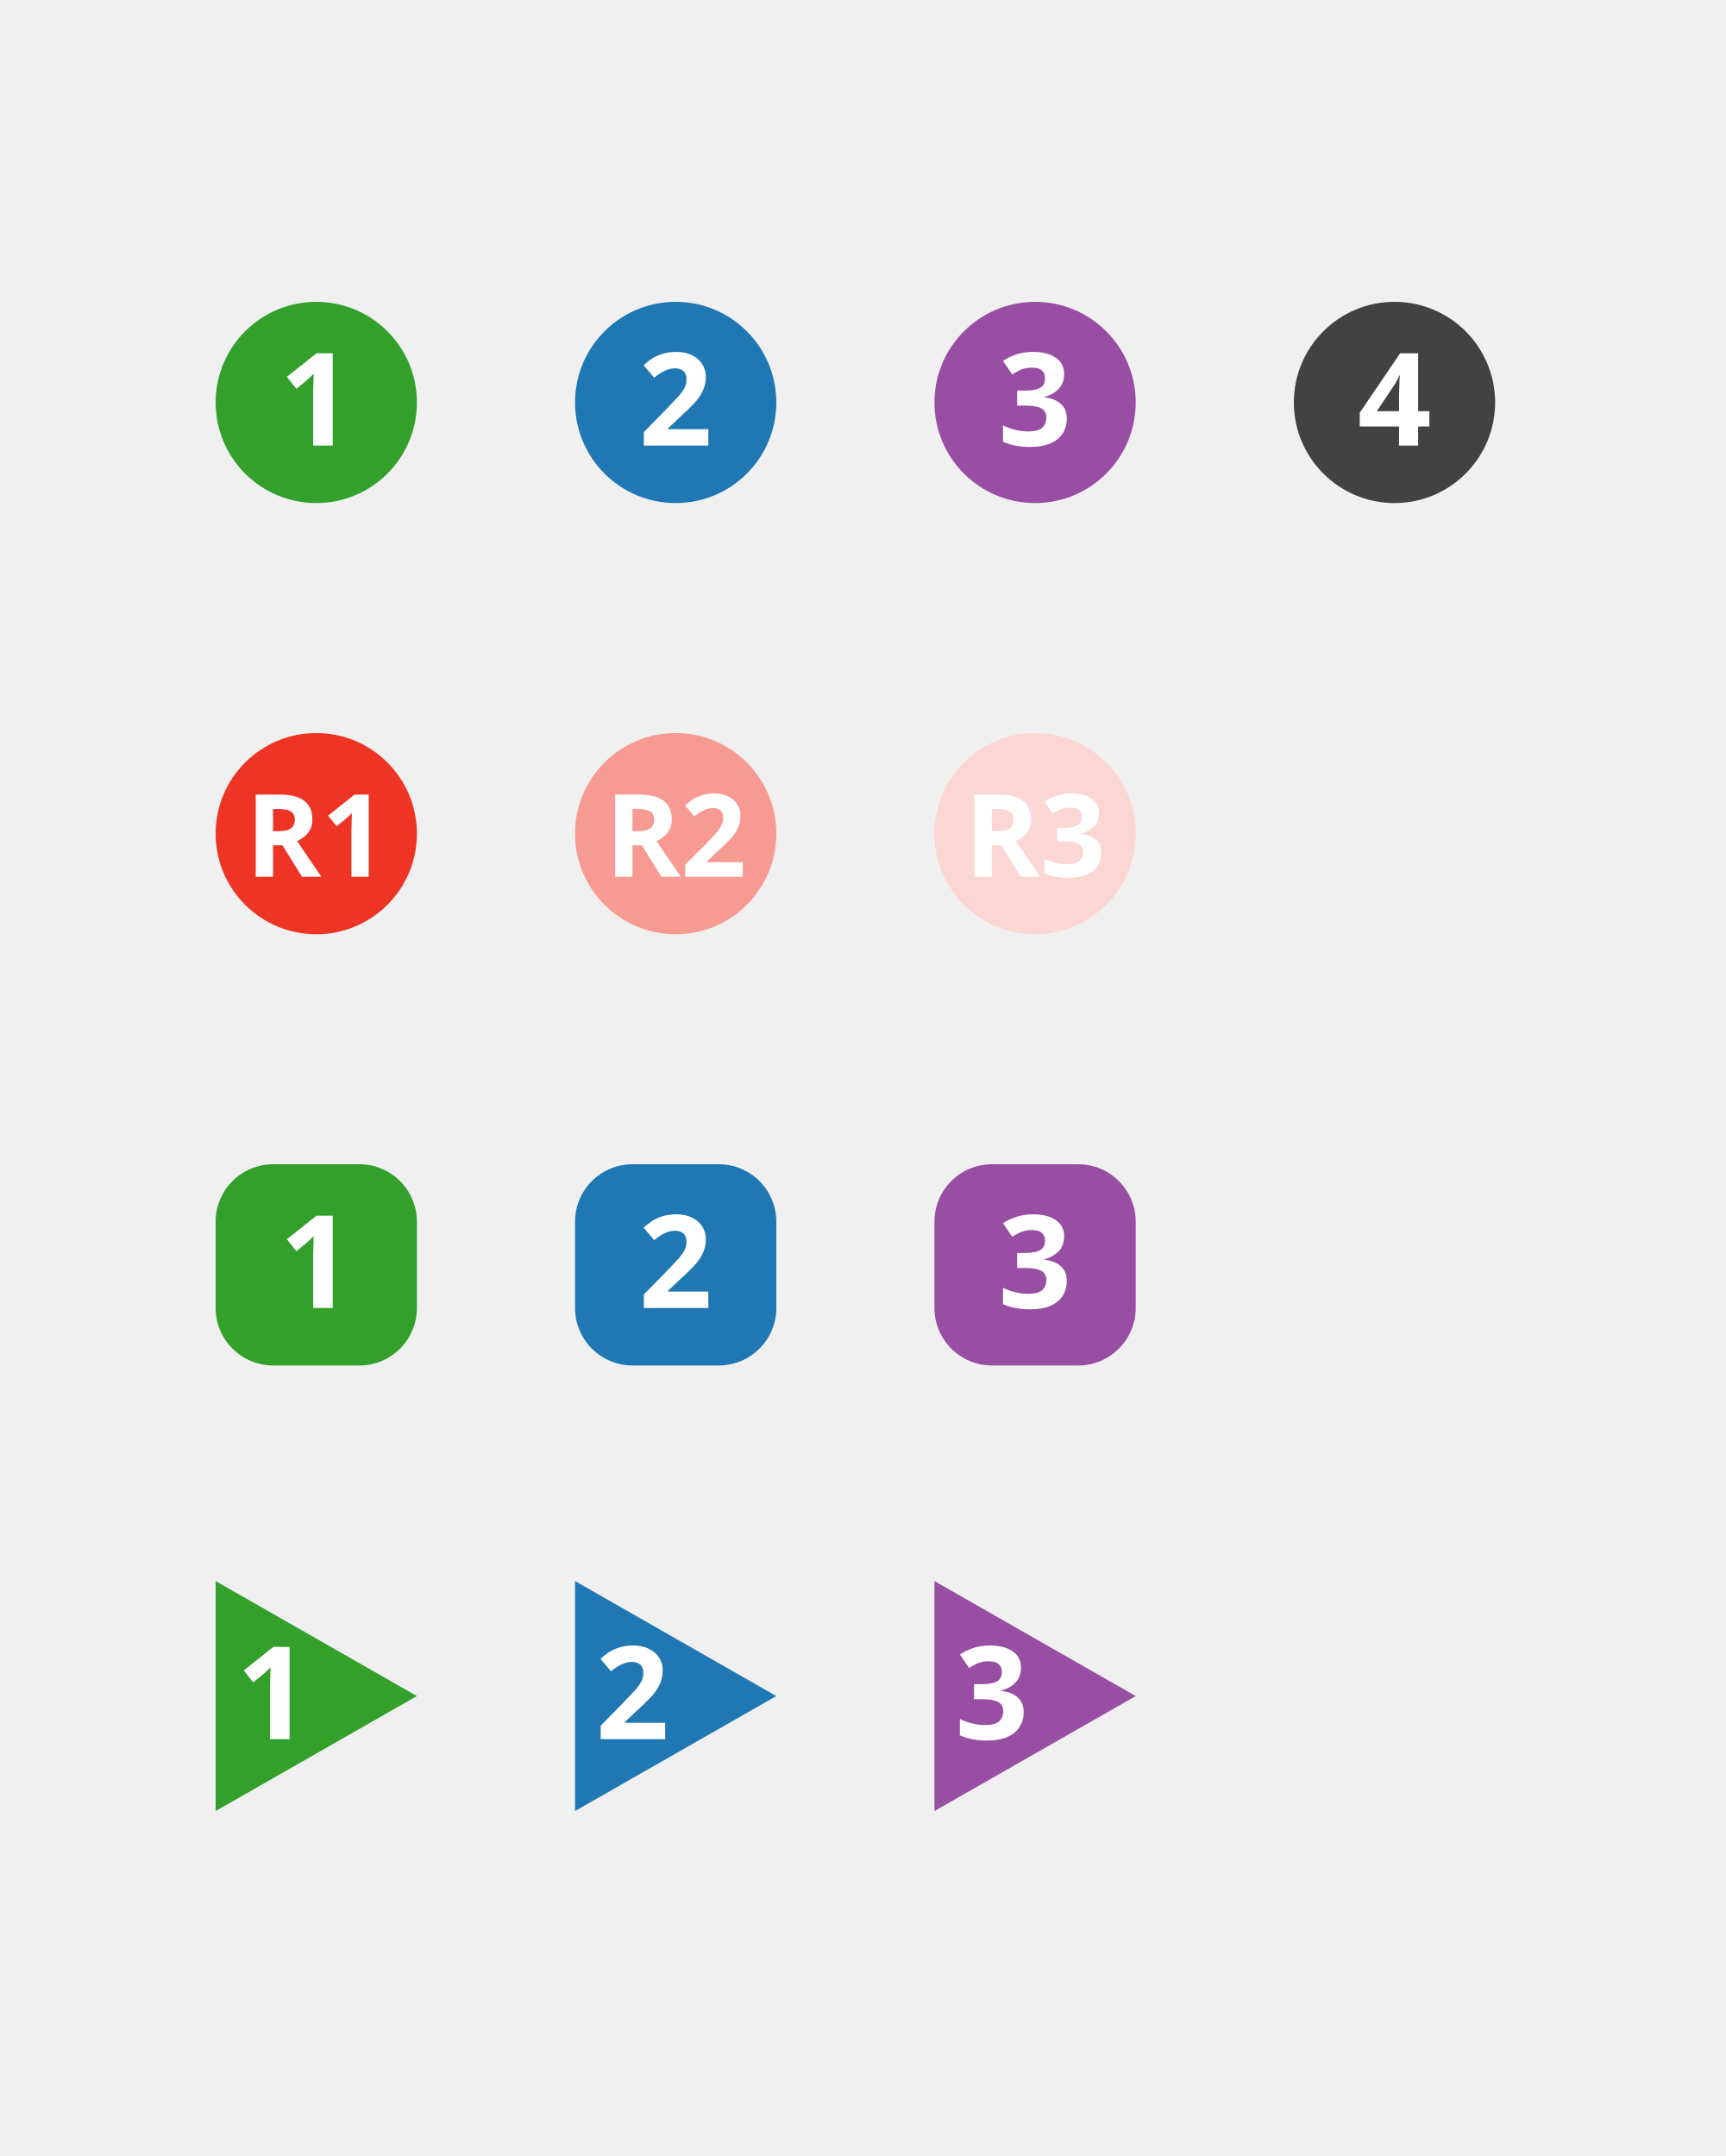
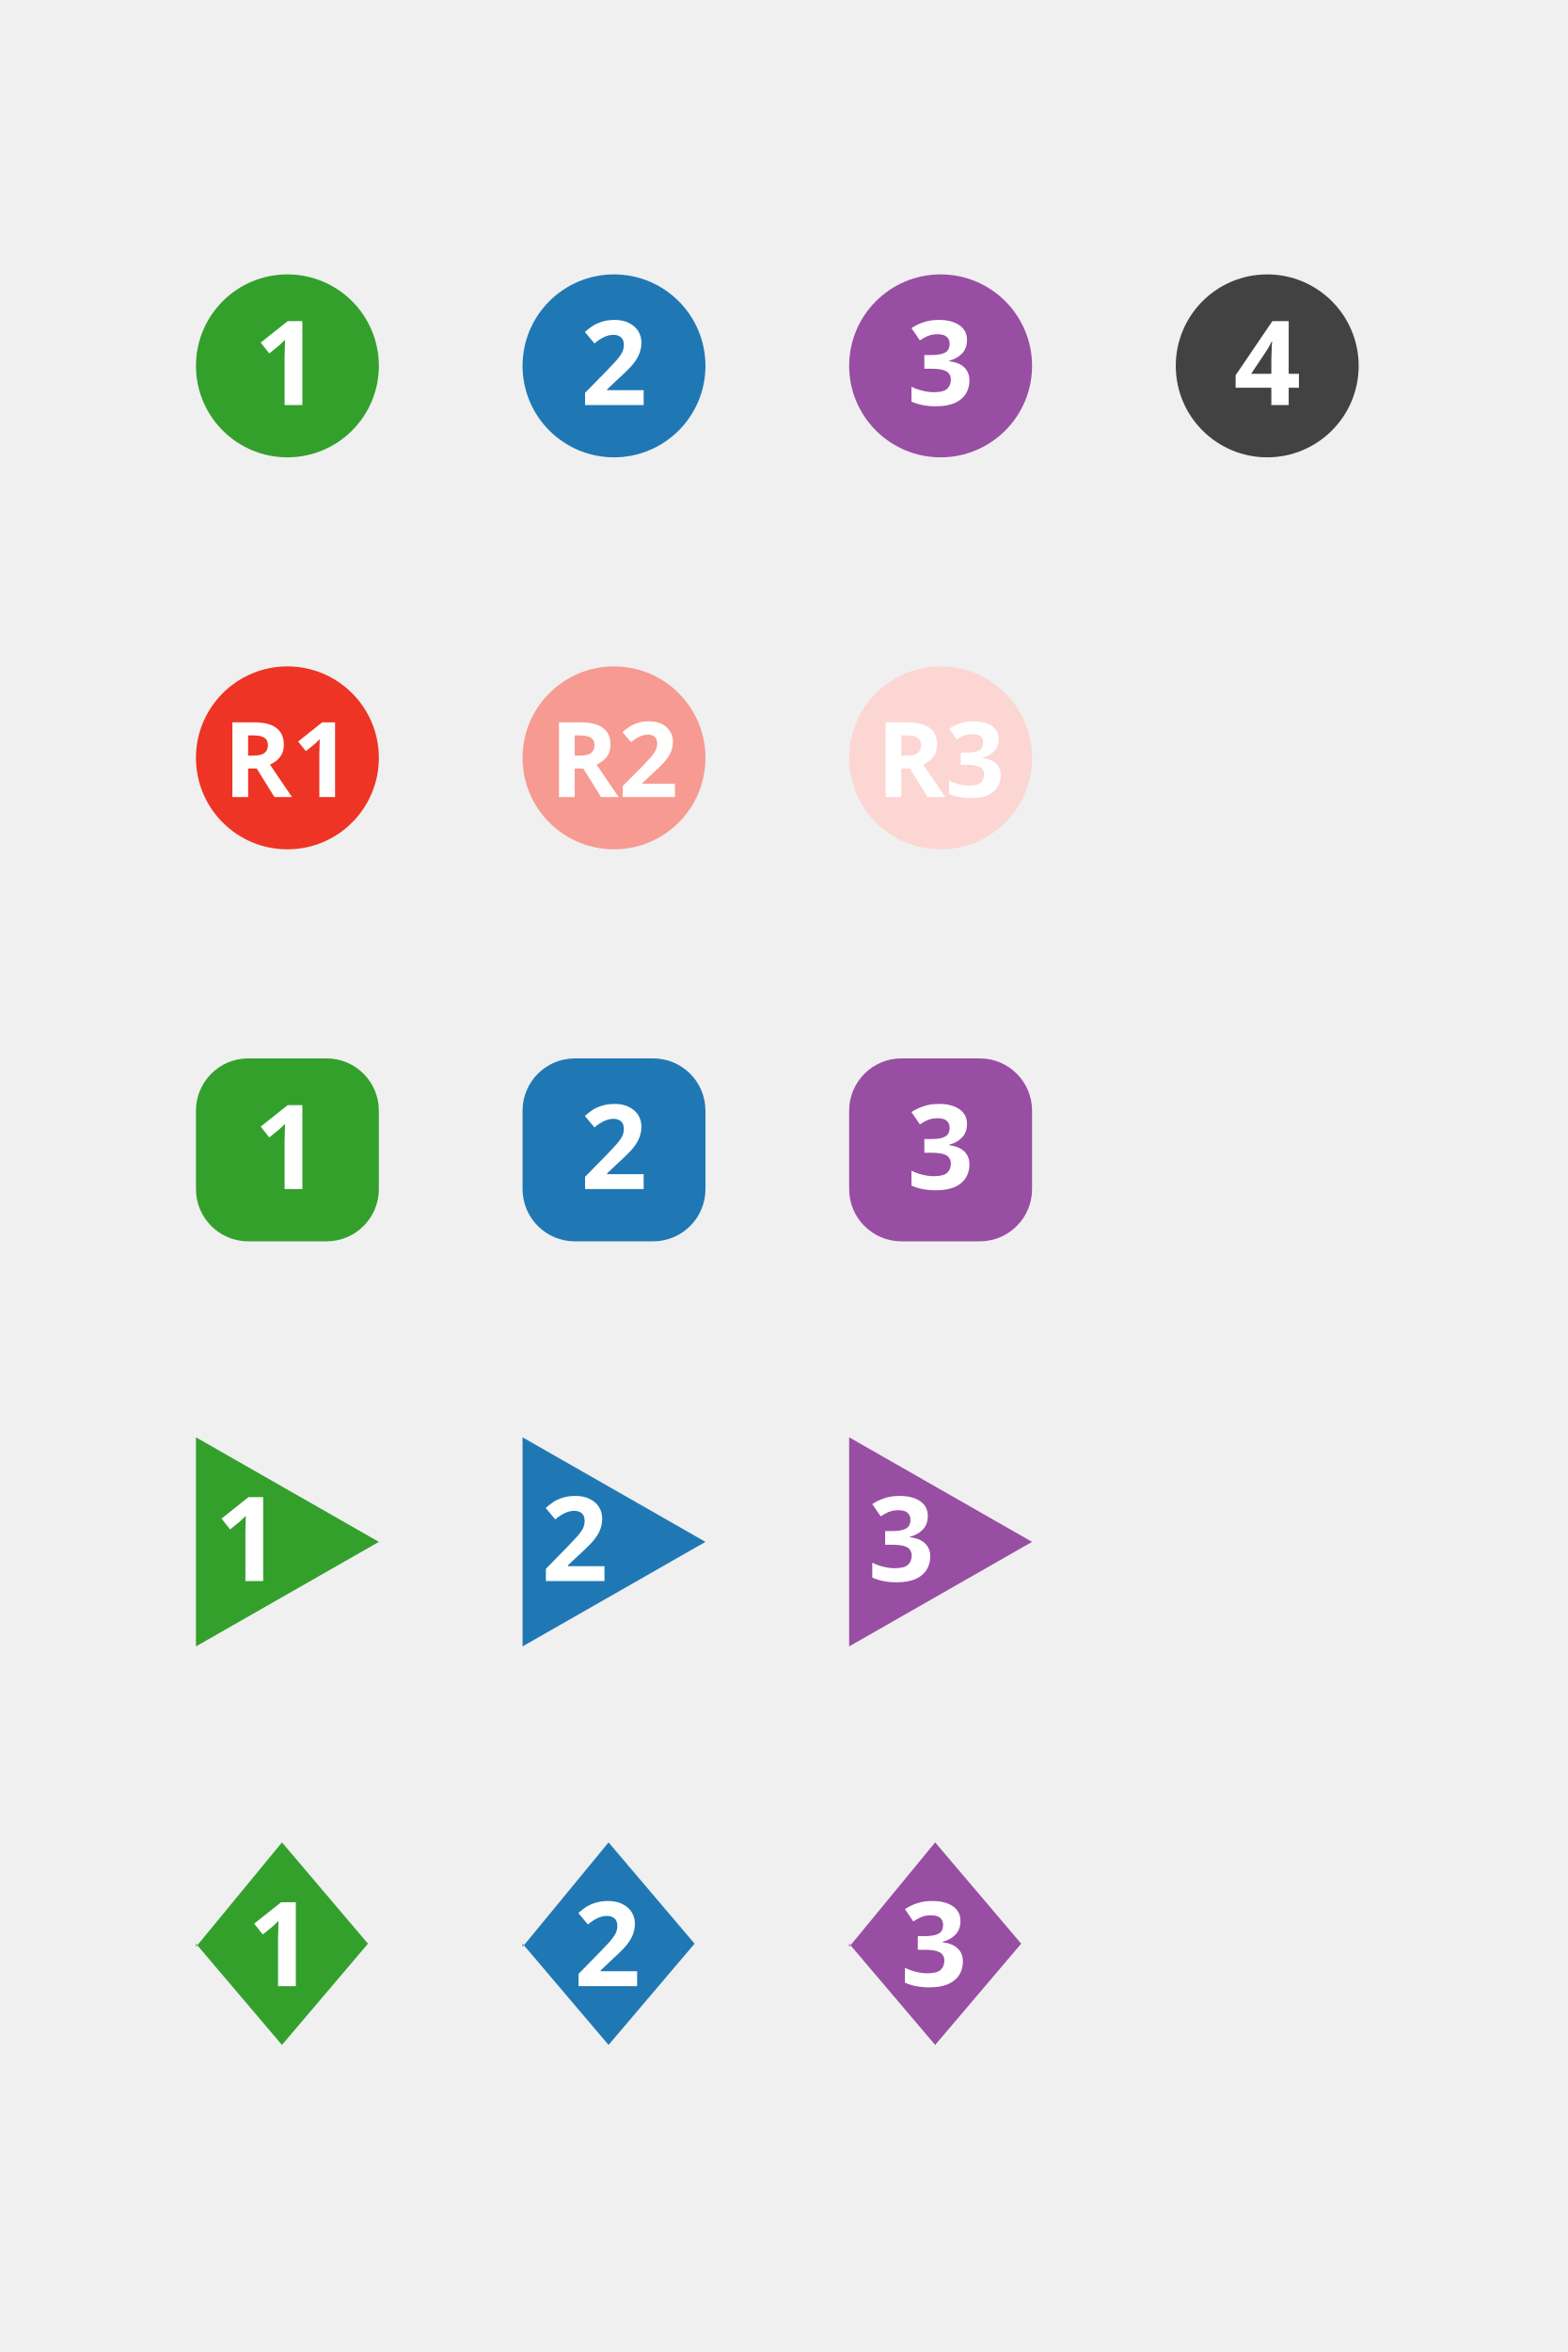
- <svg xmlns="http://www.w3.org/2000/svg" width="120" height="150">
+ <svg xmlns="http://www.w3.org/2000/svg" width="120" height="180">
  <g transform="translate(22 28)">
    <circle r="7" fill="#33A02C" />
    <text transform="translate(0 3)" text-anchor="middle" font-size="9" font-family="Sans-serif" font-weight="bold" fill="#FFF">1</text>
  </g>
  <g transform="translate(47 28)">
    <circle r="7" fill="#1F78B4" />
    <text transform="translate(0 3)" text-anchor="middle" font-size="9" font-family="Sans-serif" font-weight="bold" fill="#FFF">2</text>
  </g>
  <g transform="translate(72 28)">
    <circle r="7" fill="#984EA3" />
    <text transform="translate(0 3)" text-anchor="middle" font-size="9" font-family="Sans-serif" font-weight="bold" fill="#FFF">3</text>
  </g>
  <g transform="translate(97 28)">
    <circle r="7" fill="#424242" />
    <text transform="translate(0 3)" text-anchor="middle" font-size="9" font-family="Sans-serif" font-weight="bold" fill="#FFF">4</text>
  </g>
  <g transform="translate(22 58)">
    <circle r="7" fill="#EE3424" />
    <text transform="translate(0 3)" text-anchor="middle" font-size="8" font-family="Sans-serif" font-weight="bold" fill="#FFF">R1</text>
  </g>
  <g transform="translate(47 58)">
    <circle r="7" fill="#F79A92" />
    <text transform="translate(0 3)" text-anchor="middle" font-size="8" font-family="Sans-serif" font-weight="bold" fill="#FFF">R2</text>
  </g>
  <g transform="translate(72 58)">
    <circle r="7" fill="#FCD6D3" />
    <text transform="translate(0 3)" text-anchor="middle" font-size="8" font-family="Sans-serif" font-weight="bold" fill="#FFF">R3</text>
  </g>
  <g transform="translate(22 88)">
    <rect x="-7" y="-7" rx="4" ry="4" width="14" height="14" fill="#33A02C" />
    <text transform="translate(0 3)" text-anchor="middle" font-size="9" font-family="Sans-serif" font-weight="bold" fill="#FFF">1</text>
  </g>
  <g transform="translate(47 88)">
    <rect x="-7" y="-7" rx="4" ry="4" width="14" height="14" fill="#1F78B4" />
    <text transform="translate(0 3)" text-anchor="middle" font-size="9" font-family="Sans-serif" font-weight="bold" fill="#FFF">2</text>
  </g>
  <g transform="translate(72 88)">
    <rect x="-7" y="-7" rx="4" ry="4" width="14" height="14" fill="#984EA3" />
    <text transform="translate(0 3)" text-anchor="middle" font-size="9" font-family="Sans-serif" font-weight="bold" fill="#FFF">3</text>
  </g>
  <path d="M15 110v16l14-8z" fill="#33A02C" />
  <text transform="translate(19 121)" text-anchor="middle" font-size="9" font-family="Sans-serif" font-weight="bold" fill="#FFF">1</text>
  <path d="M40 110v16l14-8z" fill="#1F78B4" />
  <text transform="translate(44 121)" text-anchor="middle" font-size="9" font-family="Sans-serif" font-weight="bold" fill="#FFF">2</text>
  <path d="M65 110v16l14-8z" fill="#984EA3" />
  <text transform="translate(69 121)" text-anchor="middle" font-size="9" font-family="Sans-serif" font-weight="bold" fill="#FFF">3</text>
+   <path d="M15 149l6.583-8 6.584 7.75-6.584 7.75L15 148.75z" fill="#33A02C" />
+   <text transform="translate(21.5 152)" text-anchor="middle" font-size="9" font-family="Sans-serif" font-weight="bold" fill="#FFF">1</text>
+   <path d="M40 149l6.583-8 6.584 7.75-6.584 7.75L40 148.75z" fill="#1F78B4" />
+   <text transform="translate(46.5 152)" text-anchor="middle" font-size="9" font-family="Sans-serif" font-weight="bold" fill="#FFF">2</text>
+   <path d="M65 149l6.583-8 6.584 7.75-6.584 7.75L65 148.75z" fill="#984EA3" />
+   <text transform="translate(71.5 152)" text-anchor="middle" font-size="9" font-family="Sans-serif" font-weight="bold" fill="#FFF">3</text>
</svg>
